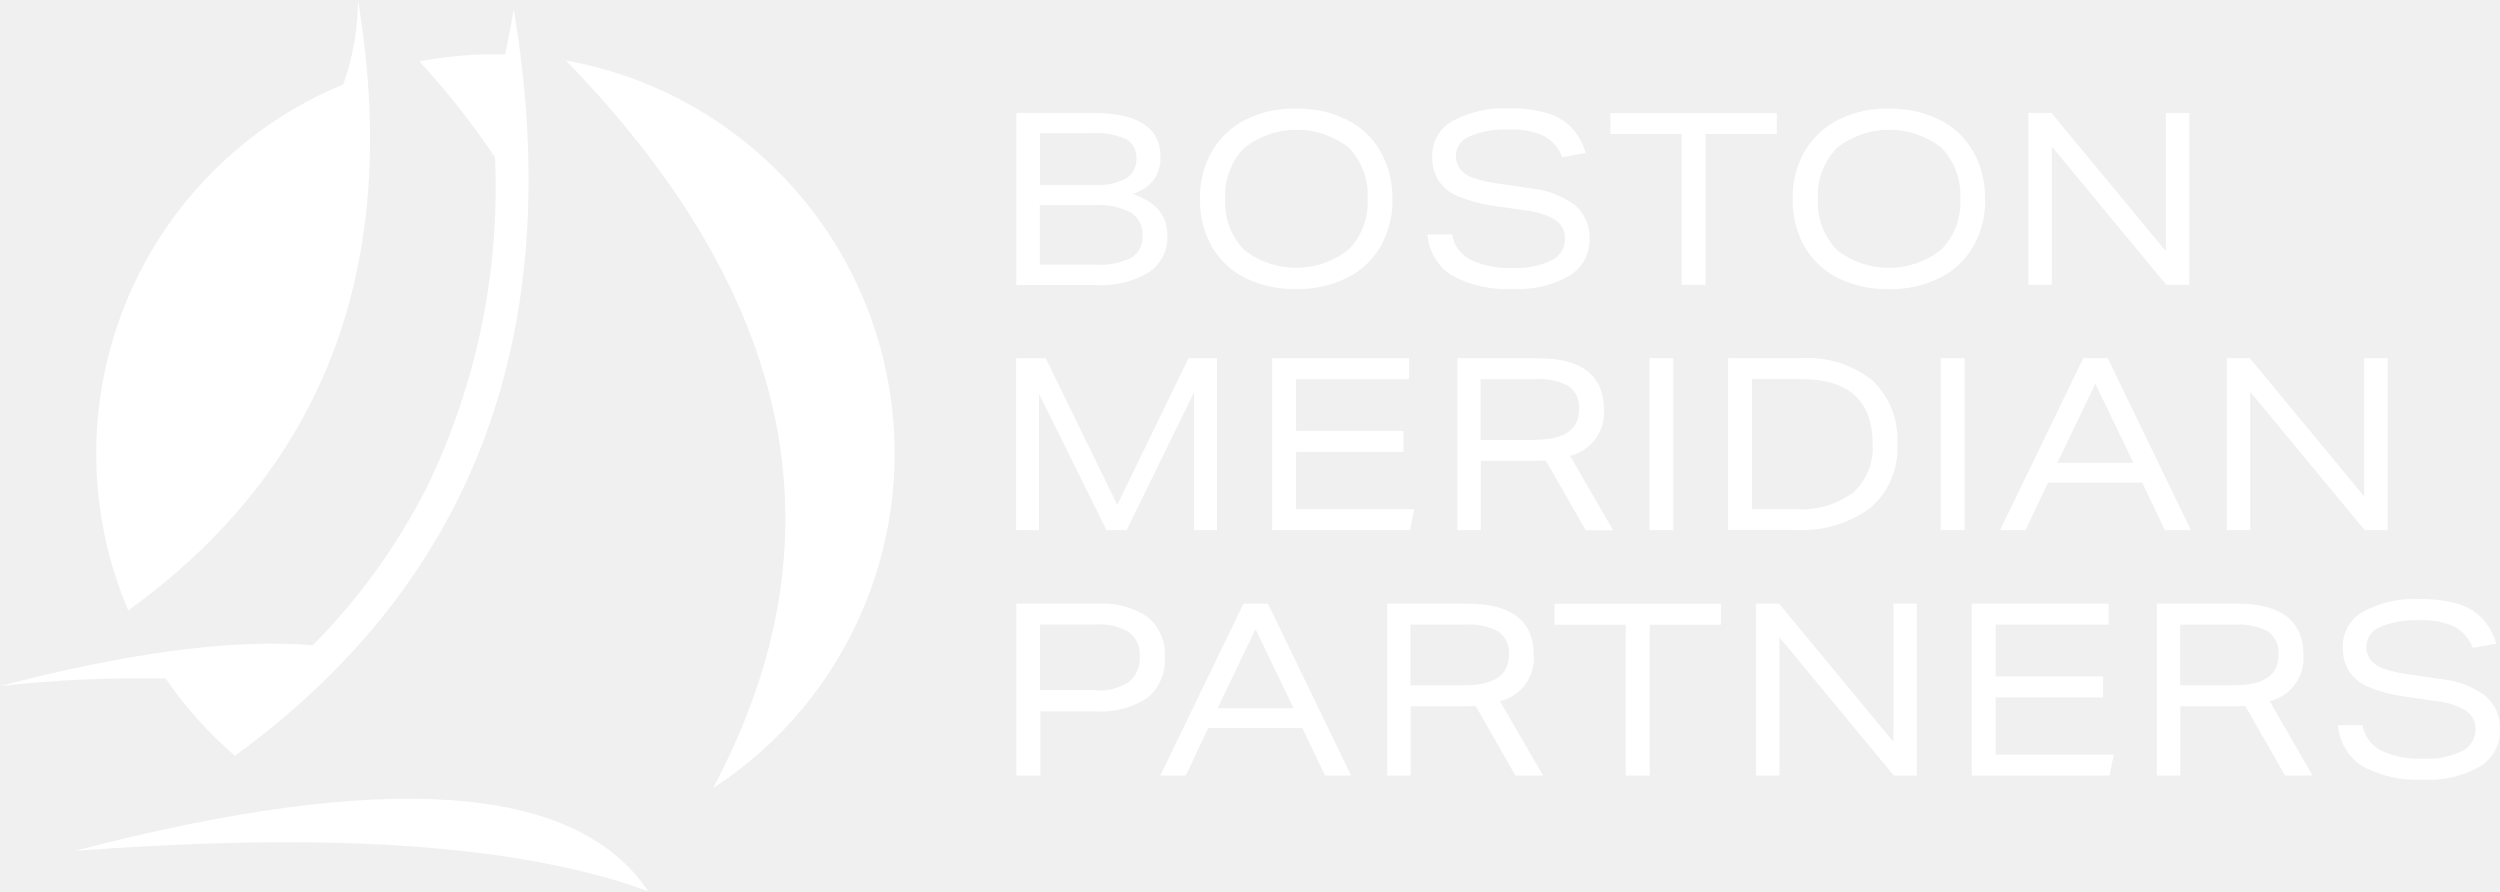
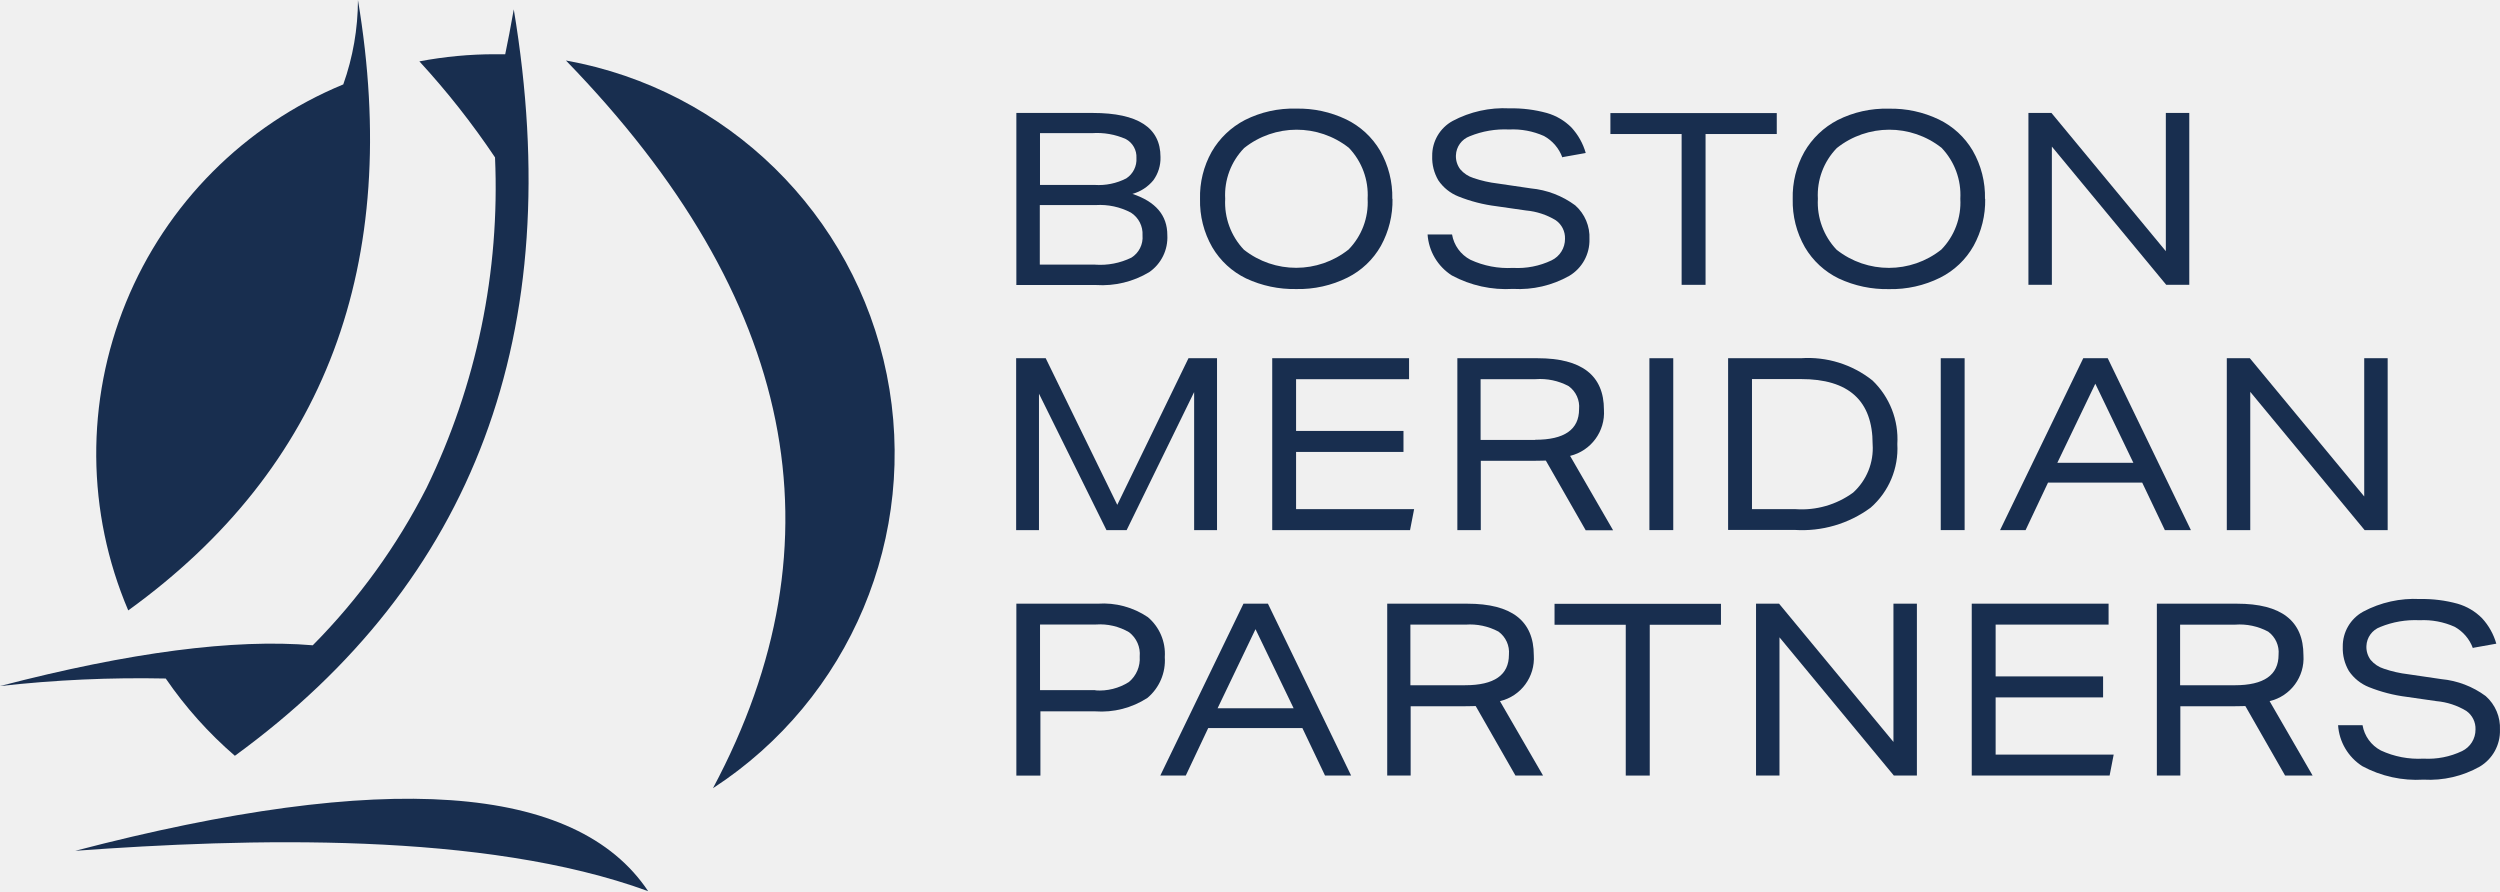
<svg xmlns="http://www.w3.org/2000/svg" viewBox="0 0 179.037 63.821">
  <g id="BMP_logo" transform="translate(-9.1 -14.17)">
-     <g id="Group_1608" data-name="Group 1608" transform="translate(81.871 21.923)">
-       <path id="Path_51" data-name="Path 51" d="M58.955,32.019V19.71H64.43c3.227,0,4.848,1.051,4.848,3.154a2.689,2.689,0,0,1-.511,1.665,2.952,2.952,0,0,1-1.5.978c1.665.555,2.5,1.533,2.5,2.949a3.021,3.021,0,0,1-1.3,2.657,6.564,6.564,0,0,1-3.8.92H58.94Zm5.607-7.154a4.327,4.327,0,0,0,2.263-.467,1.619,1.619,0,0,0,.73-1.46,1.451,1.451,0,0,0-.759-1.358,5.1,5.1,0,0,0-2.424-.423H60.648v3.709h3.928Zm.029,5.709a5.1,5.1,0,0,0,2.6-.5,1.711,1.711,0,0,0,.8-1.592,1.807,1.807,0,0,0-.832-1.635,4.753,4.753,0,0,0-2.511-.54H60.634v4.263h3.971Z" transform="translate(-58.94 -19.374)" fill="#fff" />
-       <path id="Path_52" data-name="Path 52" d="M81.743,25.954a6.717,6.717,0,0,1-.832,3.373A5.643,5.643,0,0,1,78.516,31.6a7.843,7.843,0,0,1-3.665.818,8.09,8.09,0,0,1-3.592-.759,5.691,5.691,0,0,1-2.424-2.234,6.624,6.624,0,0,1-.876-3.46,6.565,6.565,0,0,1,.832-3.373,5.872,5.872,0,0,1,2.38-2.278,7.668,7.668,0,0,1,3.665-.818,7.9,7.9,0,0,1,3.592.774,5.691,5.691,0,0,1,2.424,2.234,6.624,6.624,0,0,1,.876,3.46Zm-1.781,0a4.883,4.883,0,0,0-1.343-3.65,6.041,6.041,0,0,0-7.5.015,4.823,4.823,0,0,0-1.358,3.636A4.906,4.906,0,0,0,71.1,29.6a6.041,6.041,0,0,0,7.5-.015A4.823,4.823,0,0,0,79.962,25.954Z" transform="translate(-54.79 -19.471)" fill="#fff" />
-       <path id="Path_53" data-name="Path 53" d="M88.771,23a2.872,2.872,0,0,0-1.314-1.533A5.464,5.464,0,0,0,84.96,21a6.611,6.611,0,0,0-2.818.482,1.516,1.516,0,0,0-.993,1.372,1.55,1.55,0,0,0,.307.993,2.04,2.04,0,0,0,.949.628,8.379,8.379,0,0,0,1.738.394l2.38.35a6.338,6.338,0,0,1,3.168,1.212,3.041,3.041,0,0,1,1.022,2.424,2.971,2.971,0,0,1-1.445,2.628,7.349,7.349,0,0,1-4.03.934,8.19,8.19,0,0,1-4.38-.964,3.779,3.779,0,0,1-1.738-2.935h1.752a2.522,2.522,0,0,0,1.314,1.811,6.4,6.4,0,0,0,3.052.584,5.67,5.67,0,0,0,2.76-.54,1.7,1.7,0,0,0,.964-1.548A1.551,1.551,0,0,0,88.3,27.5a4.956,4.956,0,0,0-2.132-.7l-2.132-.307a10.942,10.942,0,0,1-2.716-.7,3.134,3.134,0,0,1-1.431-1.153,3.2,3.2,0,0,1-.438-1.738,2.821,2.821,0,0,1,1.46-2.511,7.8,7.8,0,0,1,4.074-.905,9.417,9.417,0,0,1,2.687.336,4.036,4.036,0,0,1,1.752,1.037,4.516,4.516,0,0,1,1.022,1.825l-1.635.292Z" transform="translate(-49.655 -19.48)" fill="#fff" />
-       <path id="Path_54" data-name="Path 54" d="M93.186,32.019v-10.8h-5.1v-1.5H100v1.5h-5.1v10.8H93.2Z" transform="translate(-45.528 -19.374)" fill="#fff" />
-       <path id="Path_55" data-name="Path 55" d="M110.813,25.954a6.717,6.717,0,0,1-.832,3.373,5.643,5.643,0,0,1-2.395,2.278,7.843,7.843,0,0,1-3.665.818,8.09,8.09,0,0,1-3.592-.759,5.691,5.691,0,0,1-2.424-2.234,6.624,6.624,0,0,1-.876-3.46,6.565,6.565,0,0,1,.832-3.373,5.872,5.872,0,0,1,2.38-2.278,7.668,7.668,0,0,1,3.665-.818,7.9,7.9,0,0,1,3.592.774,5.691,5.691,0,0,1,2.424,2.234,6.624,6.624,0,0,1,.876,3.46Zm-1.781,0a4.883,4.883,0,0,0-1.343-3.65,6.041,6.041,0,0,0-7.5.015,4.823,4.823,0,0,0-1.358,3.636,4.906,4.906,0,0,0,1.343,3.65,6.041,6.041,0,0,0,7.5-.015A4.823,4.823,0,0,0,109.032,25.954Z" transform="translate(-41.415 -19.471)" fill="#fff" />
-       <path id="Path_56" data-name="Path 56" d="M118.46,32.019l-8.191-9.9v9.9H108.59V19.71h1.65l8.191,9.9v-9.9h1.679V32.019Z" transform="translate(-36.096 -19.374)" fill="#fff" />
-       <path id="Path_57" data-name="Path 57" d="M71.687,44.049V34.164l-4.833,9.885H65.408l-4.833-9.768v9.768H58.94V31.74h2.117l5.125,10.5,5.1-10.5h2.044V44.049h-1.65Z" transform="translate(-58.94 -13.839)" fill="#fff" />
-       <path id="Path_58" data-name="Path 58" d="M71.5,44.049V31.74h9.8v1.5H73.208v3.709H80.9v1.5H73.208v4.1h8.454l-.292,1.5H71.515Z" transform="translate(-53.161 -13.839)" fill="#fff" />
-       <path id="Path_59" data-name="Path 59" d="M89.764,44.049,86.917,39.07c-.131,0-.394.015-.8.015H82.259v4.964H80.58V31.74h5.738c3.168,0,4.76,1.226,4.76,3.694a3.182,3.182,0,0,1-2.424,3.3l3.081,5.329H89.764ZM86.158,37.58c2.088,0,3.139-.73,3.139-2.19a1.819,1.819,0,0,0-.745-1.65,4.323,4.323,0,0,0-2.365-.5H82.245v4.351h3.913Z" transform="translate(-48.983 -13.839)" fill="#fff" />
-       <path id="Path_60" data-name="Path 60" d="M90,44.049V31.74h1.708V44.049Z" transform="translate(-44.649 -13.839)" fill="#fff" />
-       <path id="Path_61" data-name="Path 61" d="M93.86,44.049V31.74h5.213a7.406,7.406,0,0,1,5.125,1.592,5.821,5.821,0,0,1,1.781,4.556,5.62,5.62,0,0,1-1.913,4.556,8.268,8.268,0,0,1-5.446,1.592H93.86Zm4.833-1.5a6.238,6.238,0,0,0,4.117-1.183,4.284,4.284,0,0,0,1.4-3.475q0-4.665-5.14-4.658h-3.5v9.315Z" transform="translate(-42.873 -13.839)" fill="#fff" />
-       <path id="Path_62" data-name="Path 62" d="M104.29,44.049V31.74H106V44.049Z" transform="translate(-38.075 -13.839)" fill="#fff" />
-       <path id="Path_63" data-name="Path 63" d="M119,44.049l-1.621-3.4h-6.746l-1.606,3.4H107.2l5.957-12.309h1.752l5.957,12.309h-1.9Zm-4.979-10.483L111.3,39.23h5.446Z" transform="translate(-36.736 -13.839)" fill="#fff" />
-       <path id="Path_64" data-name="Path 64" d="M128.19,44.049,120,34.149v9.9H118.32V31.74h1.65l8.191,9.9v-9.9h1.679V44.049Z" transform="translate(-31.619 -13.839)" fill="#fff" />
-       <path id="Path_65" data-name="Path 65" d="M58.95,56.089V43.78h5.826a5.7,5.7,0,0,1,3.592.964,3.443,3.443,0,0,1,1.212,2.862,3.5,3.5,0,0,1-1.241,2.92,6.07,6.07,0,0,1-3.752.964H60.673v4.6H58.965Zm5.665-6.1a3.927,3.927,0,0,0,2.395-.6,2.17,2.17,0,0,0,.774-1.825,1.956,1.956,0,0,0-.759-1.738,4.115,4.115,0,0,0-2.38-.555h-4v4.7h3.971Z" transform="translate(-58.935 -8.3)" fill="#fff" />
-       <path id="Path_66" data-name="Path 66" d="M77.808,56.089l-1.621-3.4H69.441l-1.606,3.4H66.01L71.967,43.78h1.752l5.957,12.309h-1.9ZM72.829,45.605,70.113,51.27h5.446Z" transform="translate(-55.687 -8.3)" fill="#fff" />
-       <path id="Path_67" data-name="Path 67" d="M86.324,56.089,83.477,51.11c-.131,0-.394.015-.8.015H78.819v4.964H77.14V43.78h5.738c3.168,0,4.76,1.226,4.76,3.694a3.156,3.156,0,0,1-2.424,3.285L88.3,56.089ZM82.718,49.62c2.088,0,3.139-.73,3.139-2.19a1.835,1.835,0,0,0-.745-1.65,4.323,4.323,0,0,0-2.365-.5H78.8V49.62Z" transform="translate(-50.566 -8.3)" fill="#fff" />
-       <path id="Path_68" data-name="Path 68" d="M90.446,56.089v-10.8h-5.1v-1.5H97.264v1.5h-5.1v10.8H90.46Z" transform="translate(-46.789 -8.3)" fill="#fff" />
-       <path id="Path_69" data-name="Path 69" d="M105.1,56.089l-8.191-9.9v9.9H95.23V43.78h1.65l8.191,9.9v-9.9h1.679V56.089Z" transform="translate(-42.243 -8.3)" fill="#fff" />
-       <path id="Path_70" data-name="Path 70" d="M105.81,56.089V43.78h9.8v1.5h-8.089v3.709h7.695v1.5h-7.695v4.1h8.454l-.292,1.5h-9.856Z" transform="translate(-37.375 -8.3)" fill="#fff" />
-       <path id="Path_71" data-name="Path 71" d="M124.074,56.089l-2.847-4.979c-.131,0-.394.015-.8.015h-3.855v4.964H114.89V43.78h5.738c3.168,0,4.76,1.226,4.76,3.694a3.156,3.156,0,0,1-2.424,3.285l3.081,5.329Zm-3.606-6.468c2.088,0,3.139-.73,3.139-2.19a1.835,1.835,0,0,0-.745-1.65,4.323,4.323,0,0,0-2.365-.5h-3.942V49.62Z" transform="translate(-33.198 -8.3)" fill="#fff" />
-       <path id="Path_72" data-name="Path 72" d="M133.431,47.069a2.872,2.872,0,0,0-1.314-1.533,5.464,5.464,0,0,0-2.5-.467,6.611,6.611,0,0,0-2.818.482,1.516,1.516,0,0,0-.993,1.372,1.55,1.55,0,0,0,.307.993,2.04,2.04,0,0,0,.949.628,8.38,8.38,0,0,0,1.738.394l2.38.35a6.338,6.338,0,0,1,3.168,1.212,3.041,3.041,0,0,1,1.022,2.424,2.971,2.971,0,0,1-1.445,2.628,7.349,7.349,0,0,1-4.03.934,8.19,8.19,0,0,1-4.38-.964,3.779,3.779,0,0,1-1.738-2.935h1.752a2.522,2.522,0,0,0,1.314,1.811,6.4,6.4,0,0,0,3.052.584,5.67,5.67,0,0,0,2.76-.54,1.7,1.7,0,0,0,.964-1.548,1.551,1.551,0,0,0-.657-1.329,4.956,4.956,0,0,0-2.132-.7l-2.132-.307a10.942,10.942,0,0,1-2.716-.7,3.134,3.134,0,0,1-1.431-1.153,3.2,3.2,0,0,1-.438-1.738,2.821,2.821,0,0,1,1.46-2.511,7.8,7.8,0,0,1,4.074-.905,9.417,9.417,0,0,1,2.687.336,4.036,4.036,0,0,1,1.752,1.037,4.516,4.516,0,0,1,1.022,1.825l-1.635.292Z" transform="translate(-29.107 -8.405)" fill="#fff" />
+     <g id="Group_1608" transform="translate(81.871 21.923)">
+       <path id="Path_51" d="M58.955,32.019V19.71H64.43c3.227,0,4.848,1.051,4.848,3.154a2.689,2.689,0,0,1-.511,1.665,2.952,2.952,0,0,1-1.5.978c1.665.555,2.5,1.533,2.5,2.949a3.021,3.021,0,0,1-1.3,2.657,6.564,6.564,0,0,1-3.8.92H58.94Zm5.607-7.154a4.327,4.327,0,0,0,2.263-.467,1.619,1.619,0,0,0,.73-1.46,1.451,1.451,0,0,0-.759-1.358,5.1,5.1,0,0,0-2.424-.423H60.648v3.709h3.928Zm.029,5.709a5.1,5.1,0,0,0,2.6-.5,1.711,1.711,0,0,0,.8-1.592,1.807,1.807,0,0,0-.832-1.635,4.753,4.753,0,0,0-2.511-.54H60.634v4.263h3.971Z" transform="translate(-58.94 -19.374)" fill="#182e4f" />
+       <path id="Path_52" d="M81.743,25.954a6.717,6.717,0,0,1-.832,3.373A5.643,5.643,0,0,1,78.516,31.6a7.843,7.843,0,0,1-3.665.818,8.09,8.09,0,0,1-3.592-.759,5.691,5.691,0,0,1-2.424-2.234,6.624,6.624,0,0,1-.876-3.46,6.565,6.565,0,0,1,.832-3.373,5.872,5.872,0,0,1,2.38-2.278,7.668,7.668,0,0,1,3.665-.818,7.9,7.9,0,0,1,3.592.774,5.691,5.691,0,0,1,2.424,2.234,6.624,6.624,0,0,1,.876,3.46Zm-1.781,0a4.883,4.883,0,0,0-1.343-3.65,6.041,6.041,0,0,0-7.5.015,4.823,4.823,0,0,0-1.358,3.636A4.906,4.906,0,0,0,71.1,29.6a6.041,6.041,0,0,0,7.5-.015A4.823,4.823,0,0,0,79.962,25.954Z" transform="translate(-54.79 -19.471)" fill="#182e4f" />
+       <path id="Path_53" d="M88.771,23a2.872,2.872,0,0,0-1.314-1.533A5.464,5.464,0,0,0,84.96,21a6.611,6.611,0,0,0-2.818.482,1.516,1.516,0,0,0-.993,1.372,1.55,1.55,0,0,0,.307.993,2.04,2.04,0,0,0,.949.628,8.379,8.379,0,0,0,1.738.394l2.38.35a6.338,6.338,0,0,1,3.168,1.212,3.041,3.041,0,0,1,1.022,2.424,2.971,2.971,0,0,1-1.445,2.628,7.349,7.349,0,0,1-4.03.934,8.19,8.19,0,0,1-4.38-.964,3.779,3.779,0,0,1-1.738-2.935h1.752a2.522,2.522,0,0,0,1.314,1.811,6.4,6.4,0,0,0,3.052.584,5.67,5.67,0,0,0,2.76-.54,1.7,1.7,0,0,0,.964-1.548A1.551,1.551,0,0,0,88.3,27.5a4.956,4.956,0,0,0-2.132-.7l-2.132-.307a10.942,10.942,0,0,1-2.716-.7,3.134,3.134,0,0,1-1.431-1.153,3.2,3.2,0,0,1-.438-1.738,2.821,2.821,0,0,1,1.46-2.511,7.8,7.8,0,0,1,4.074-.905,9.417,9.417,0,0,1,2.687.336,4.036,4.036,0,0,1,1.752,1.037,4.516,4.516,0,0,1,1.022,1.825l-1.635.292Z" transform="translate(-49.655 -19.48)" fill="#182e4f" />
+       <path id="Path_54" d="M93.186,32.019v-10.8h-5.1v-1.5H100v1.5h-5.1v10.8H93.2Z" transform="translate(-45.528 -19.374)" fill="#182e4f" />
+       <path id="Path_55" d="M110.813,25.954a6.717,6.717,0,0,1-.832,3.373,5.643,5.643,0,0,1-2.395,2.278,7.843,7.843,0,0,1-3.665.818,8.09,8.09,0,0,1-3.592-.759,5.691,5.691,0,0,1-2.424-2.234,6.624,6.624,0,0,1-.876-3.46,6.565,6.565,0,0,1,.832-3.373,5.872,5.872,0,0,1,2.38-2.278,7.668,7.668,0,0,1,3.665-.818,7.9,7.9,0,0,1,3.592.774,5.691,5.691,0,0,1,2.424,2.234,6.624,6.624,0,0,1,.876,3.46Zm-1.781,0a4.883,4.883,0,0,0-1.343-3.65,6.041,6.041,0,0,0-7.5.015,4.823,4.823,0,0,0-1.358,3.636,4.906,4.906,0,0,0,1.343,3.65,6.041,6.041,0,0,0,7.5-.015A4.823,4.823,0,0,0,109.032,25.954Z" transform="translate(-41.415 -19.471)" fill="#182e4f" />
+       <path id="Path_56" d="M118.46,32.019l-8.191-9.9v9.9H108.59V19.71h1.65l8.191,9.9v-9.9h1.679V32.019Z" transform="translate(-36.096 -19.374)" fill="#182e4f" />
+       <path id="Path_57" d="M71.687,44.049V34.164l-4.833,9.885H65.408l-4.833-9.768v9.768H58.94V31.74h2.117l5.125,10.5,5.1-10.5h2.044V44.049h-1.65Z" transform="translate(-58.94 -13.839)" fill="#182e4f" />
+       <path id="Path_58" d="M71.5,44.049V31.74h9.8v1.5H73.208v3.709H80.9v1.5H73.208v4.1h8.454l-.292,1.5H71.515Z" transform="translate(-53.161 -13.839)" fill="#182e4f" />
+       <path id="Path_59" d="M89.764,44.049,86.917,39.07c-.131,0-.394.015-.8.015H82.259v4.964H80.58V31.74h5.738c3.168,0,4.76,1.226,4.76,3.694a3.182,3.182,0,0,1-2.424,3.3l3.081,5.329H89.764ZM86.158,37.58c2.088,0,3.139-.73,3.139-2.19a1.819,1.819,0,0,0-.745-1.65,4.323,4.323,0,0,0-2.365-.5H82.245v4.351h3.913Z" transform="translate(-48.983 -13.839)" fill="#182e4f" />
+       <path id="Path_60" d="M90,44.049V31.74h1.708V44.049Z" transform="translate(-44.649 -13.839)" fill="#182e4f" />
+       <path id="Path_61" d="M93.86,44.049V31.74h5.213a7.406,7.406,0,0,1,5.125,1.592,5.821,5.821,0,0,1,1.781,4.556,5.62,5.62,0,0,1-1.913,4.556,8.268,8.268,0,0,1-5.446,1.592H93.86Zm4.833-1.5a6.238,6.238,0,0,0,4.117-1.183,4.284,4.284,0,0,0,1.4-3.475q0-4.665-5.14-4.658h-3.5v9.315Z" transform="translate(-42.873 -13.839)" fill="#182e4f" />
+       <path id="Path_62" d="M104.29,44.049V31.74H106V44.049Z" transform="translate(-38.075 -13.839)" fill="#182e4f" />
+       <path id="Path_63" d="M119,44.049l-1.621-3.4h-6.746l-1.606,3.4H107.2l5.957-12.309h1.752l5.957,12.309h-1.9Zm-4.979-10.483L111.3,39.23h5.446Z" transform="translate(-36.736 -13.839)" fill="#182e4f" />
+       <path id="Path_64" d="M128.19,44.049,120,34.149v9.9H118.32V31.74h1.65l8.191,9.9v-9.9h1.679V44.049Z" transform="translate(-31.619 -13.839)" fill="#182e4f" />
+       <path id="Path_65" d="M58.95,56.089V43.78h5.826a5.7,5.7,0,0,1,3.592.964,3.443,3.443,0,0,1,1.212,2.862,3.5,3.5,0,0,1-1.241,2.92,6.07,6.07,0,0,1-3.752.964H60.673v4.6H58.965Zm5.665-6.1a3.927,3.927,0,0,0,2.395-.6,2.17,2.17,0,0,0,.774-1.825,1.956,1.956,0,0,0-.759-1.738,4.115,4.115,0,0,0-2.38-.555h-4v4.7h3.971Z" transform="translate(-58.935 -8.3)" fill="#182e4f" />
+       <path id="Path_66" d="M77.808,56.089l-1.621-3.4H69.441l-1.606,3.4H66.01L71.967,43.78h1.752l5.957,12.309h-1.9ZM72.829,45.605,70.113,51.27h5.446Z" transform="translate(-55.687 -8.3)" fill="#182e4f" />
+       <path id="Path_67" d="M86.324,56.089,83.477,51.11c-.131,0-.394.015-.8.015H78.819v4.964H77.14V43.78h5.738c3.168,0,4.76,1.226,4.76,3.694a3.156,3.156,0,0,1-2.424,3.285L88.3,56.089ZM82.718,49.62c2.088,0,3.139-.73,3.139-2.19a1.835,1.835,0,0,0-.745-1.65,4.323,4.323,0,0,0-2.365-.5H78.8V49.62Z" transform="translate(-50.566 -8.3)" fill="#182e4f" />
+       <path id="Path_68" d="M90.446,56.089v-10.8h-5.1v-1.5H97.264v1.5h-5.1v10.8H90.46Z" transform="translate(-46.789 -8.3)" fill="#182e4f" />
+       <path id="Path_69" d="M105.1,56.089l-8.191-9.9v9.9H95.23V43.78h1.65l8.191,9.9v-9.9h1.679V56.089Z" transform="translate(-42.243 -8.3)" fill="#182e4f" />
+       <path id="Path_70" d="M105.81,56.089V43.78h9.8v1.5h-8.089v3.709h7.695v1.5h-7.695v4.1h8.454l-.292,1.5h-9.856Z" transform="translate(-37.375 -8.3)" fill="#182e4f" />
+       <path id="Path_71" d="M124.074,56.089l-2.847-4.979c-.131,0-.394.015-.8.015h-3.855v4.964H114.89V43.78h5.738c3.168,0,4.76,1.226,4.76,3.694a3.156,3.156,0,0,1-2.424,3.285l3.081,5.329Zm-3.606-6.468c2.088,0,3.139-.73,3.139-2.19a1.835,1.835,0,0,0-.745-1.65,4.323,4.323,0,0,0-2.365-.5h-3.942V49.62Z" transform="translate(-33.198 -8.3)" fill="#182e4f" />
+       <path id="Path_72" d="M133.431,47.069a2.872,2.872,0,0,0-1.314-1.533,5.464,5.464,0,0,0-2.5-.467,6.611,6.611,0,0,0-2.818.482,1.516,1.516,0,0,0-.993,1.372,1.55,1.55,0,0,0,.307.993,2.04,2.04,0,0,0,.949.628,8.38,8.38,0,0,0,1.738.394l2.38.35a6.338,6.338,0,0,1,3.168,1.212,3.041,3.041,0,0,1,1.022,2.424,2.971,2.971,0,0,1-1.445,2.628,7.349,7.349,0,0,1-4.03.934,8.19,8.19,0,0,1-4.38-.964,3.779,3.779,0,0,1-1.738-2.935h1.752a2.522,2.522,0,0,0,1.314,1.811,6.4,6.4,0,0,0,3.052.584,5.67,5.67,0,0,0,2.76-.54,1.7,1.7,0,0,0,.964-1.548,1.551,1.551,0,0,0-.657-1.329,4.956,4.956,0,0,0-2.132-.7l-2.132-.307a10.942,10.942,0,0,1-2.716-.7,3.134,3.134,0,0,1-1.431-1.153,3.2,3.2,0,0,1-.438-1.738,2.821,2.821,0,0,1,1.46-2.511,7.8,7.8,0,0,1,4.074-.905,9.417,9.417,0,0,1,2.687.336,4.036,4.036,0,0,1,1.752,1.037,4.516,4.516,0,0,1,1.022,1.825l-1.635.292Z" transform="translate(-29.107 -8.405)" fill="#182e4f" />
    </g>
-     <g id="Group_1609" data-name="Group 1609" transform="translate(9.1 14.17)">
-       <path id="Path_73" data-name="Path 73" d="M16.112,57.885a28.613,28.613,0,0,1,15.4-37.67h0a18.183,18.183,0,0,0,1.051-6.045Q37.3,42.576,16.112,57.885Z" transform="translate(-6.928 -14.17)" fill="#fff" fill-rule="evenodd" />
-       <path id="Path_74" data-name="Path 74" d="M53.819,59.966C42.05,55.658,25.055,56.184,12.79,57.075Q46.08,48.38,53.819,59.966Z" transform="translate(-7.402 3.855)" fill="#fff" fill-rule="evenodd" />
-       <path id="Path_75" data-name="Path 75" d="M36.875,17.14A28.591,28.591,0,0,1,47.387,69.251Q61.6,42.619,36.86,17.14Z" transform="translate(3.672 -12.804)" fill="#fff" fill-rule="evenodd" />
-       <path id="Path_76" data-name="Path 76" d="M44.595,17.842h.686c.19-.905.394-1.971.613-3.212Q51.676,49.322,25.92,68.084a28.818,28.818,0,0,1-4.95-5.534h0a89.756,89.756,0,0,0-11.871.54q13.951-3.636,22.4-2.92A45.038,45.038,0,0,0,39.645,48.9,49.137,49.137,0,0,0,44.551,25.23a57.14,57.14,0,0,0-5.417-6.877,28.909,28.909,0,0,1,5.432-.511Z" transform="translate(-9.1 -13.958)" fill="#fff" fill-rule="evenodd" />
+     <g id="Group_1609" transform="translate(9.1 14.17)">
+       <path id="Path_73" d="M16.112,57.885a28.613,28.613,0,0,1,15.4-37.67h0a18.183,18.183,0,0,0,1.051-6.045Q37.3,42.576,16.112,57.885Z" transform="translate(-6.928 -14.17)" fill-rule="evenodd" fill="#182e4f" />
+       <path id="Path_74" d="M53.819,59.966C42.05,55.658,25.055,56.184,12.79,57.075Q46.08,48.38,53.819,59.966Z" transform="translate(-7.402 3.855)" fill-rule="evenodd" fill="#182e4f" />
+       <path id="Path_75" d="M36.875,17.14A28.591,28.591,0,0,1,47.387,69.251Q61.6,42.619,36.86,17.14Z" transform="translate(3.672 -12.804)" fill-rule="evenodd" fill="#182e4f" />
+       <path id="Path_76" d="M44.595,17.842h.686c.19-.905.394-1.971.613-3.212Q51.676,49.322,25.92,68.084a28.818,28.818,0,0,1-4.95-5.534h0a89.756,89.756,0,0,0-11.871.54q13.951-3.636,22.4-2.92A45.038,45.038,0,0,0,39.645,48.9,49.137,49.137,0,0,0,44.551,25.23a57.14,57.14,0,0,0-5.417-6.877,28.909,28.909,0,0,1,5.432-.511Z" transform="translate(-9.1 -13.958)" fill-rule="evenodd" fill="#182e4f" />
    </g>
  </g>
</svg>
